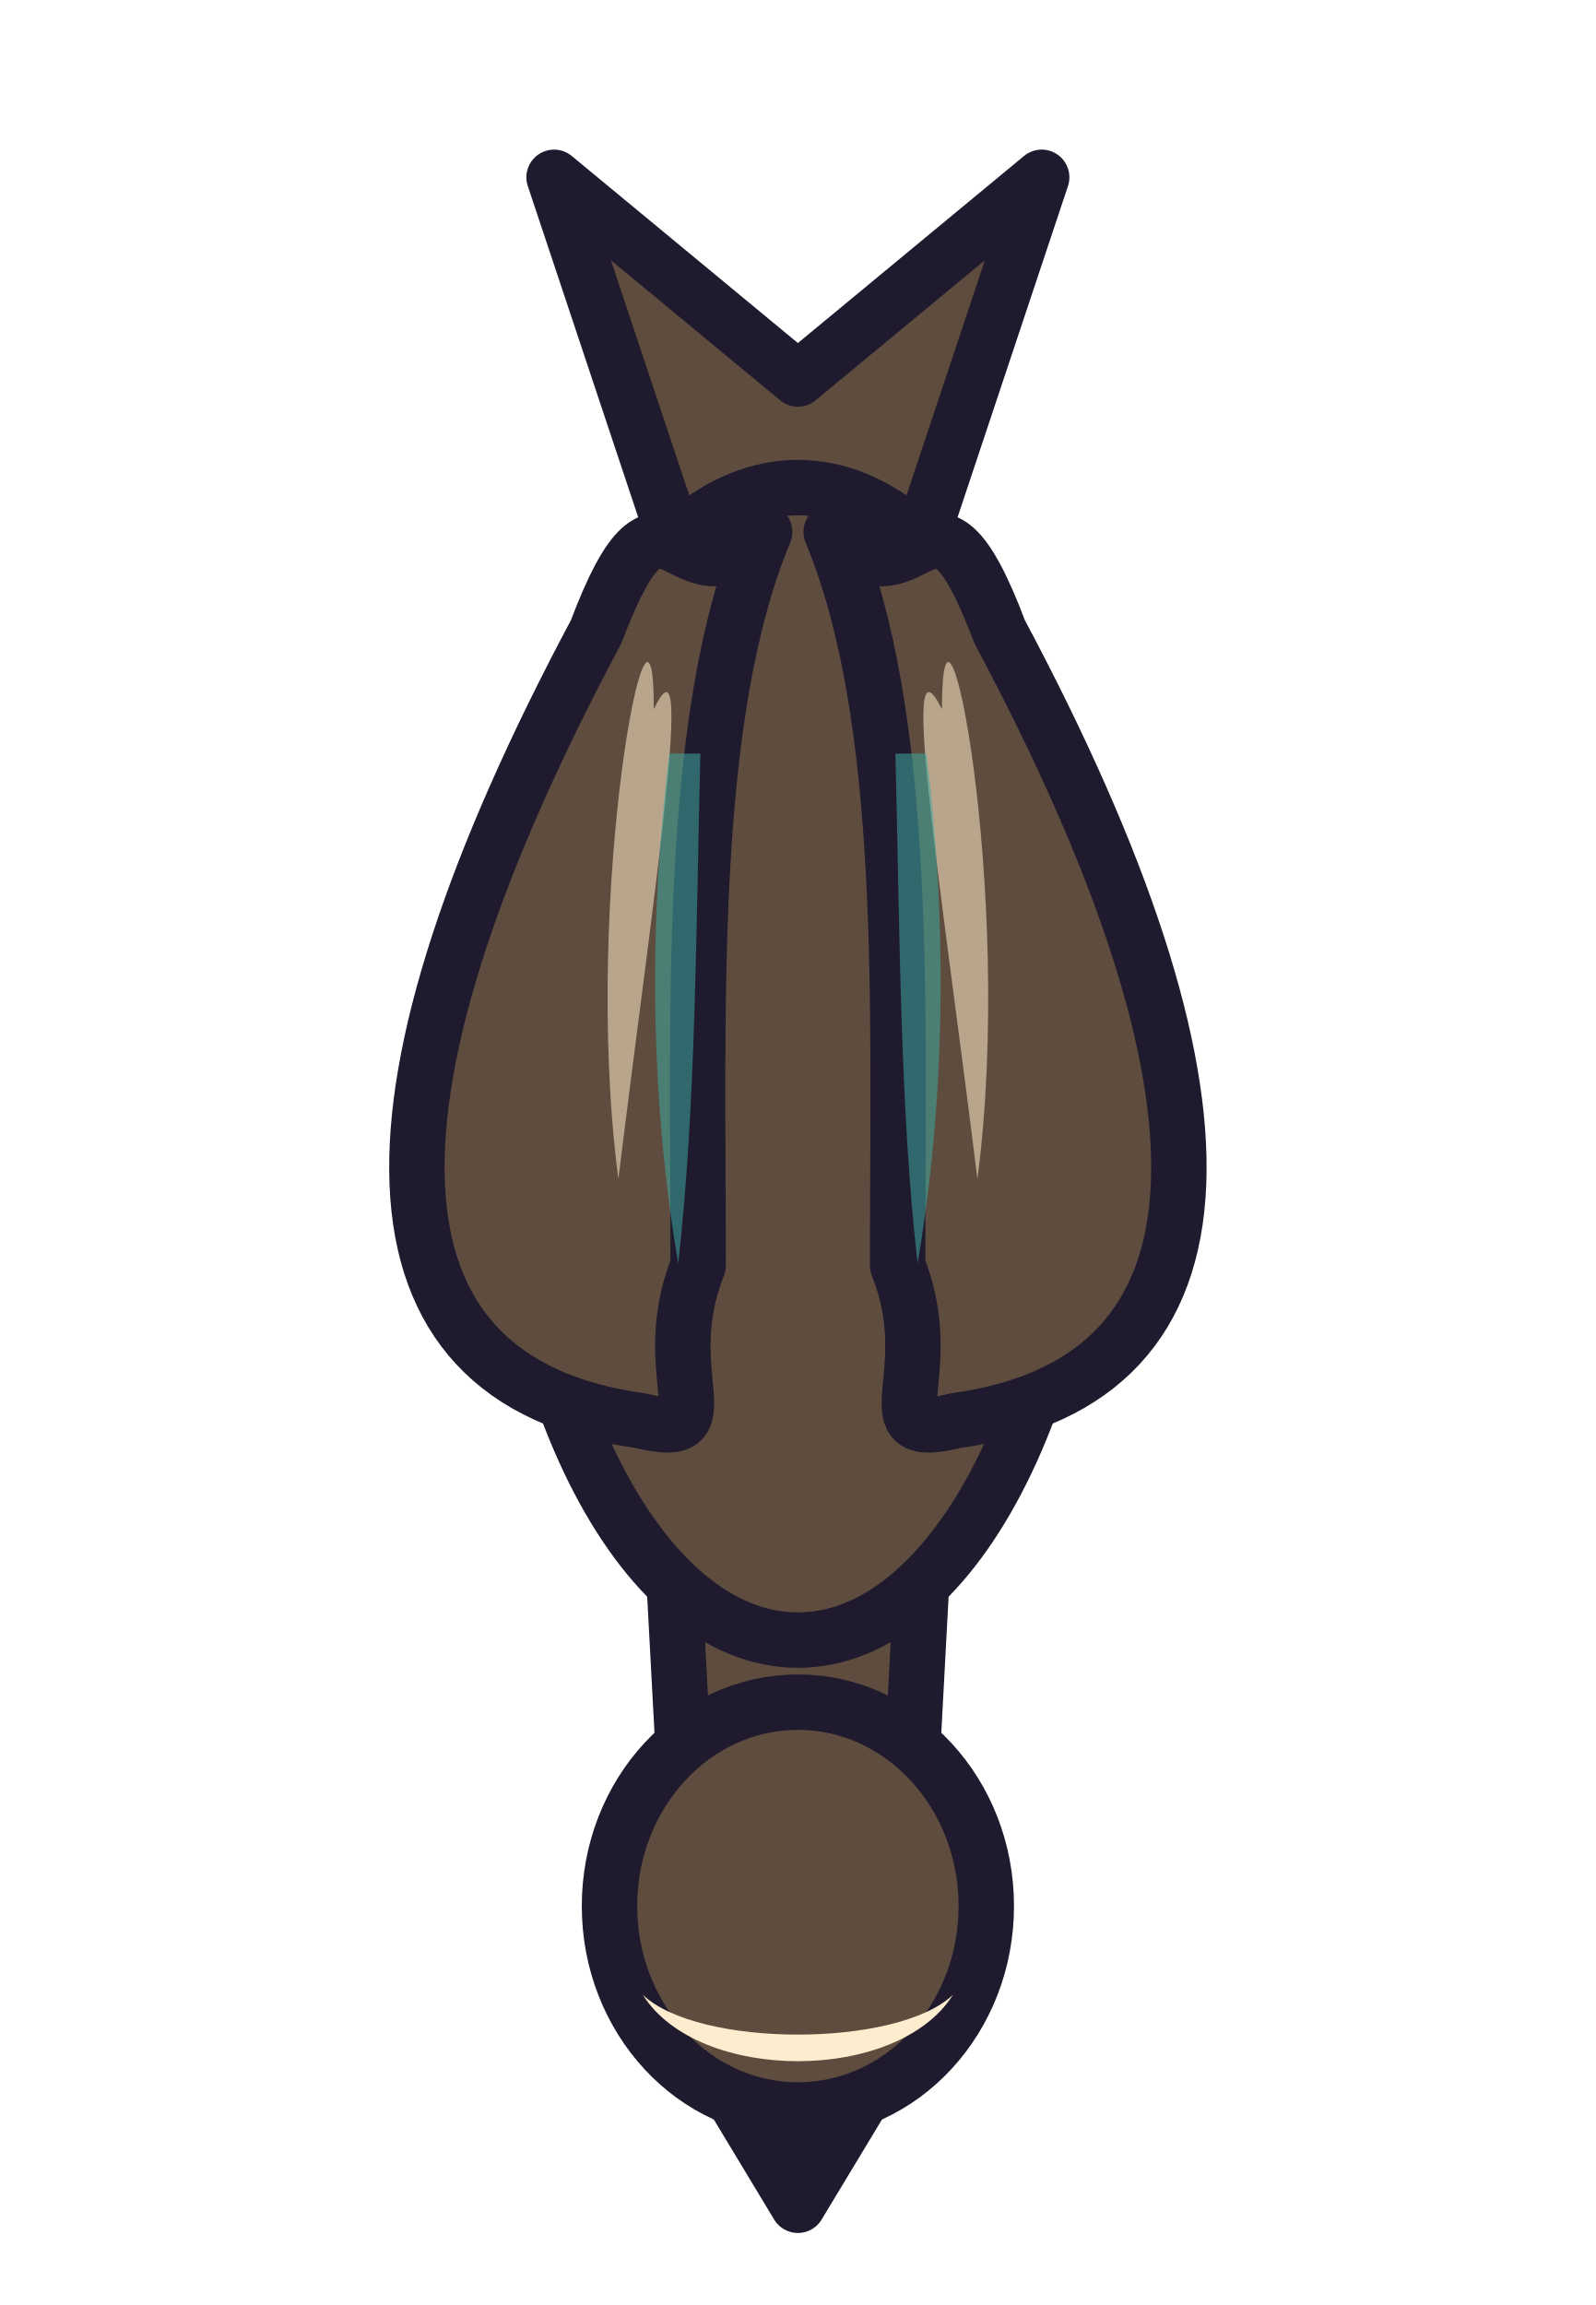
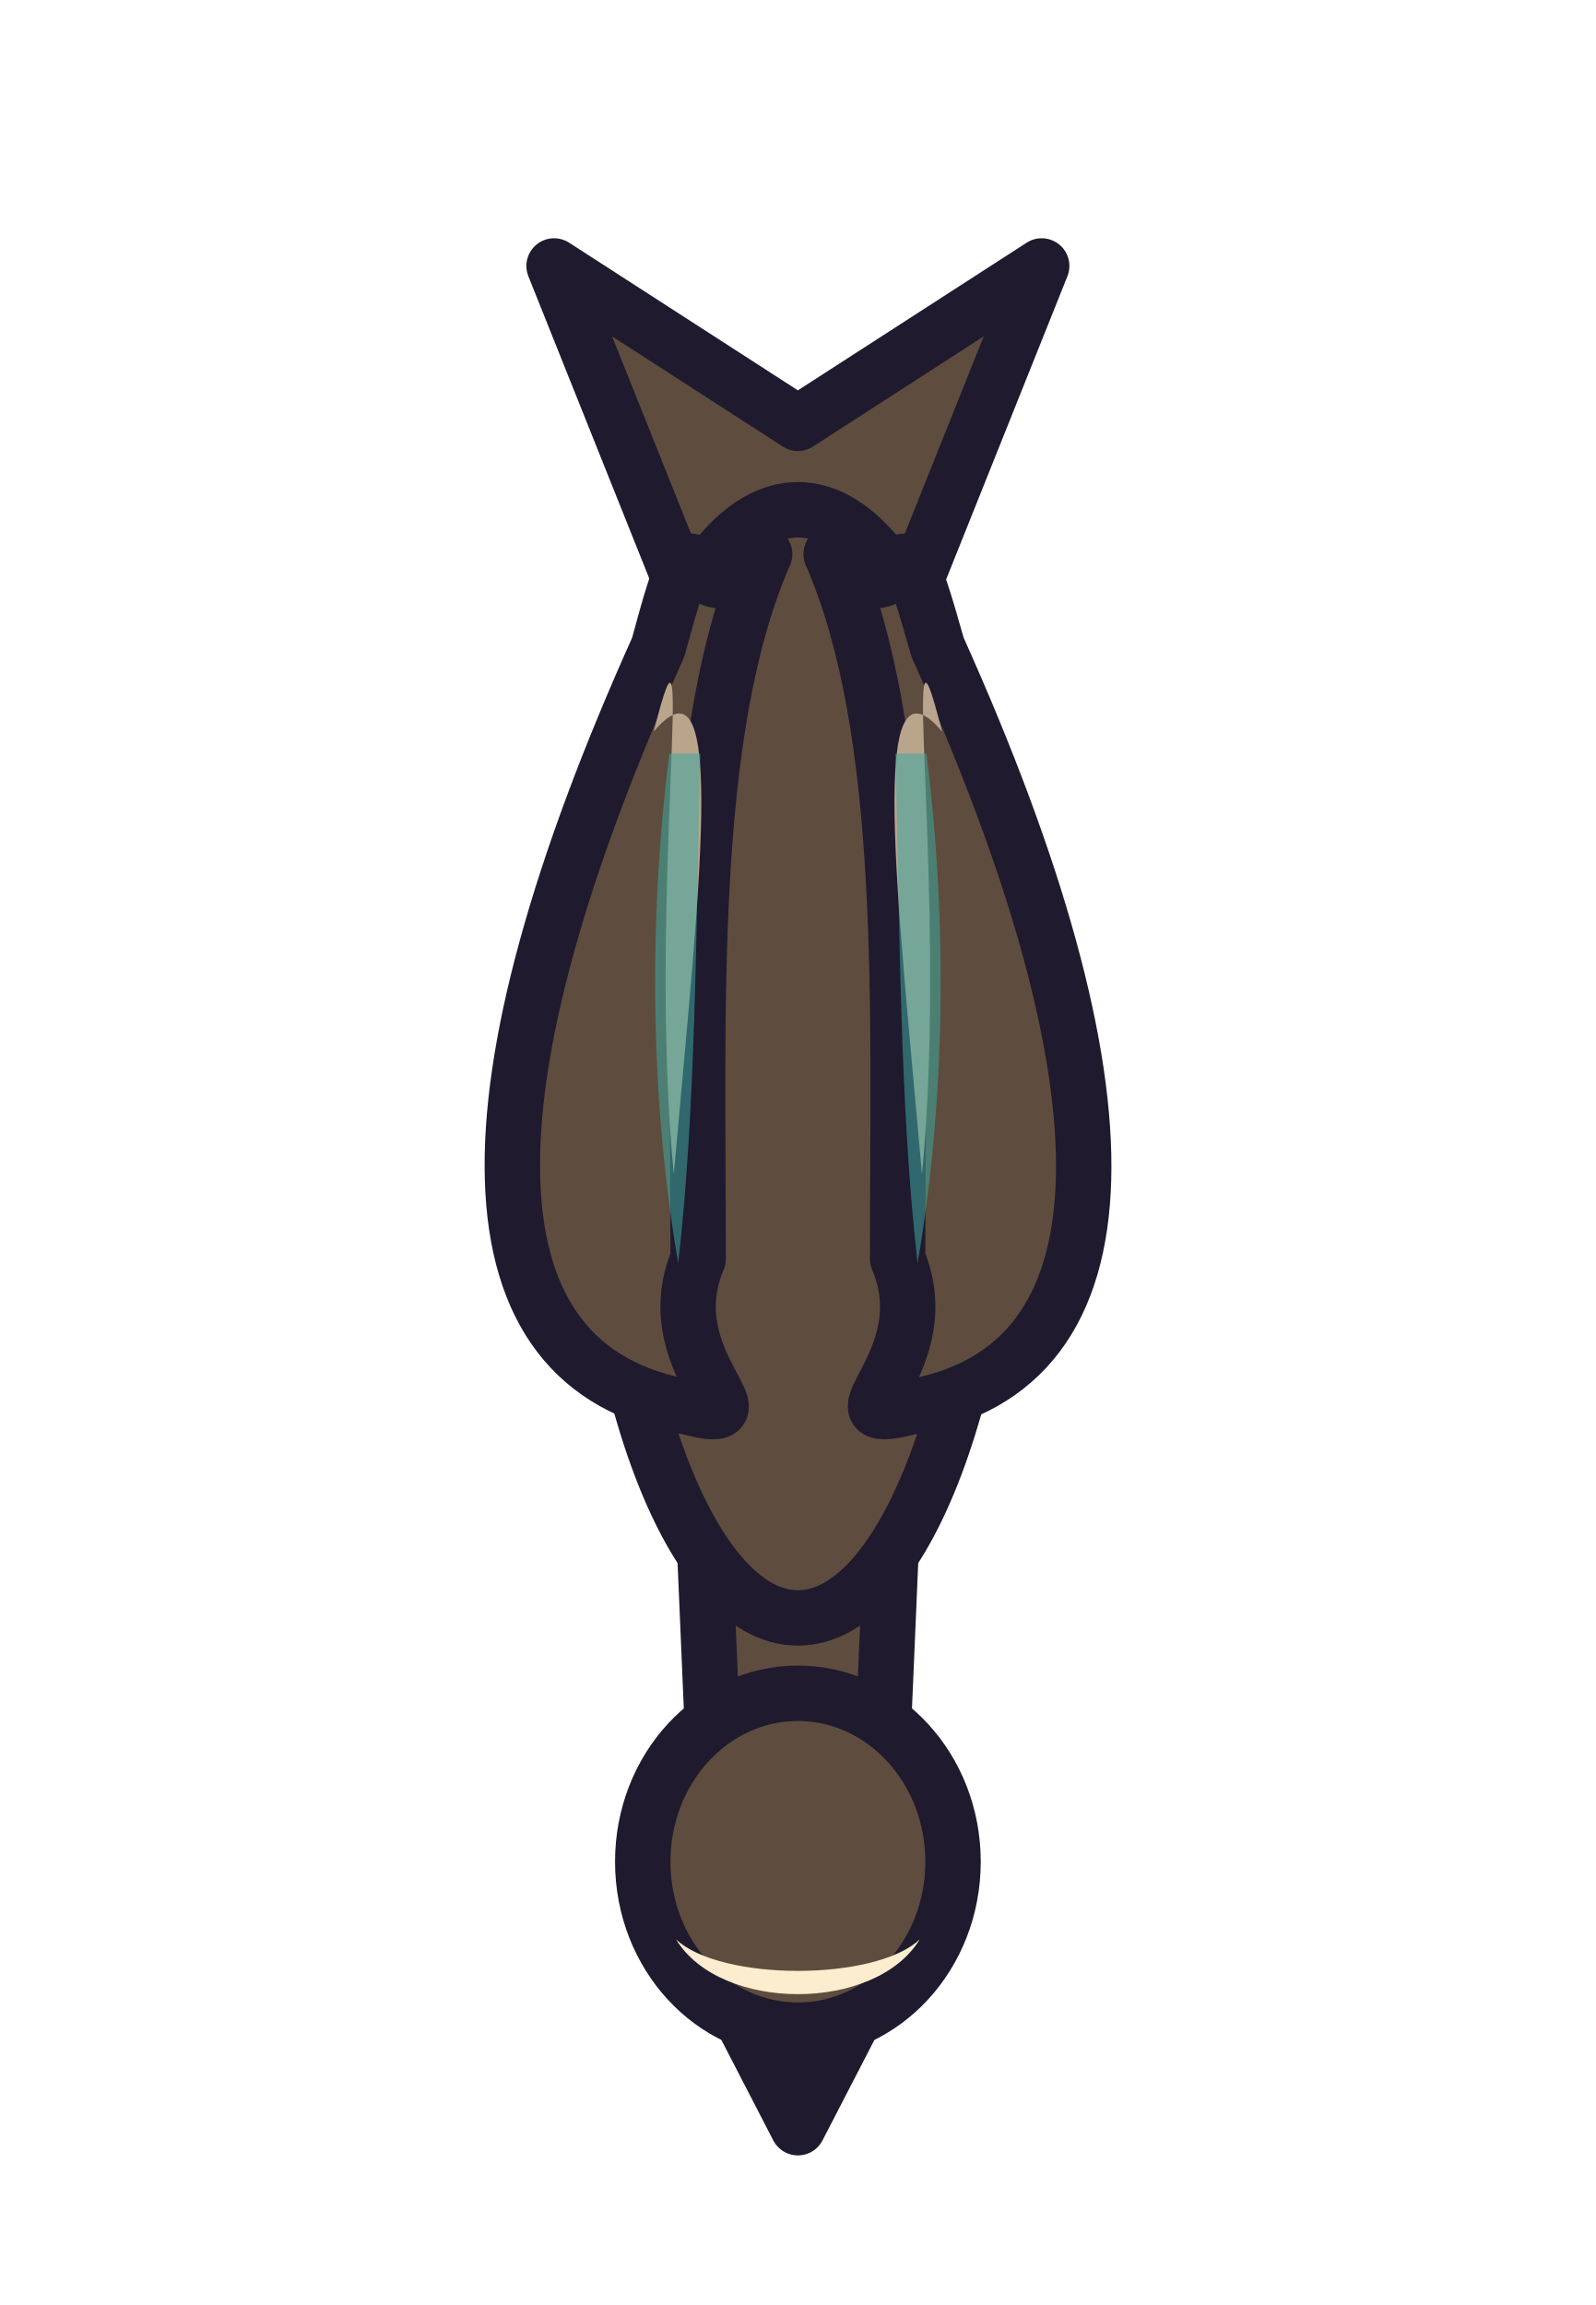
<svg xmlns="http://www.w3.org/2000/svg" width="72" height="104" viewBox="0 0 72 104">
-   <path d="M31 26 L25 8 L36 17.1 L47 8 L41 26 Z" fill="#5e4d3e" stroke="#1f1a2e" stroke-width="2.5" stroke-linejoin="round" stroke-linecap="round" />
-   <path d="M30 63.6 L31.2 86 L40.8 86 L42 63.6 Z" fill="#5e4d3e" stroke="#1f1a2e" stroke-width="2.5" stroke-linejoin="round" stroke-linecap="round" />
-   <path d="M32.2 93.2 L36 99.5 L39.8 93.2 Z" fill="#1f1a2e" stroke="#1f1a2e" stroke-width="2.5" stroke-linejoin="round" stroke-linecap="round" />
-   <ellipse cx="36" cy="86" rx="8.5" ry="9.2" fill="#5e4d3e" stroke="#1f1a2e" stroke-width="2.5" stroke-linejoin="round" stroke-linecap="round" />
-   <ellipse cx="36" cy="48" rx="13" ry="26" fill="#5e4d3e" stroke="#1f1a2e" stroke-width="2.5" stroke-linejoin="round" stroke-linecap="round" />
-   <path d="M28.9 64.1 C15.8 62.3 15.8 49.3 26.9 28.5 C30.1 20 30.5 28 34.5 24 C31 32.4 31.5 45.4 31.5 57.1 C29.5 62.1 32.9 65.1 28.9 64.1 Z" fill="#5e4d3e" stroke="#1f1a2e" stroke-width="2.5" stroke-linejoin="round" stroke-linecap="round" />
-   <path d="M27.9 53.2 C26.2 40.2 29.5 24 29.5 32 C31.4 28 29.5 40.2 27.9 53.2 Z" fill="#b8a58c" />
-   <path d="M43.1 64.1 C56.2 62.3 56.2 49.3 45.1 28.5 C41.9 20 41.5 28 37.5 24 C41 32.4 40.5 45.4 40.5 57.1 C42.5 62.1 39.1 65.1 43.1 64.1 Z" fill="#5e4d3e" stroke="#1f1a2e" stroke-width="2.5" stroke-linejoin="round" stroke-linecap="round" />
-   <path d="M44.1 53.2 C45.8 40.2 42.5 24 42.5 32 C40.5 28 42.5 40.2 44.1 53.2 Z" fill="#b8a58c" />
+   <path d="M31 27 L25 12 L36 19.1 L47 12 L41 27 Z" fill="#5e4d3e" stroke="#1f1a2e" stroke-width="2.5" stroke-linejoin="round" stroke-linecap="round" />
+   <path d="M31.5 63 L32.4 84 L39.6 84 L40.5 63 Z" fill="#5e4d3e" stroke="#1f1a2e" stroke-width="2.5" stroke-linejoin="round" stroke-linecap="round" />
+   <path d="M32.9 90 L36 96 L39.1 90 Z" fill="#1f1a2e" stroke="#1f1a2e" stroke-width="2.5" stroke-linejoin="round" stroke-linecap="round" />
+   <ellipse cx="36" cy="84" rx="7" ry="7.6" fill="#5e4d3e" stroke="#1f1a2e" stroke-width="2.5" stroke-linejoin="round" stroke-linecap="round" />
+   <ellipse cx="36" cy="48" rx="9" ry="25" fill="#5e4d3e" stroke="#1f1a2e" stroke-width="2.5" stroke-linejoin="round" stroke-linecap="round" />
+   <path d="M31.1 63.5 C20.7 61.8 20.7 49.2 29.7 29.2 C31.9 21 30.5 29 34.5 25 C31 33 31.5 45.5 31.5 56.8 C29.5 61.5 35 64.5 31.1 63.5 Z" fill="#5e4d3e" stroke="#1f1a2e" stroke-width="2.5" stroke-linejoin="round" stroke-linecap="round" />
+   <path d="M30.4 53 C29.2 40.5 31.5 25 29.5 33 C32.9 29 31.5 40.5 30.4 53 Z" fill="#b8a58c" />
+   <path d="M41 63.5 C51.3 61.8 51.3 49.2 42.3 29.2 C40 21 41.5 29 37.5 25 C41 33 40.5 45.5 40.5 56.8 C42.5 61.5 37 64.5 41 63.5 Z" fill="#5e4d3e" stroke="#1f1a2e" stroke-width="2.5" stroke-linejoin="round" stroke-linecap="round" />
+   <path d="M41.6 53 C42.8 40.5 40.5 25 42.5 33 C39.1 29 40.5 40.5 41.6 53 Z" fill="#b8a58c" />
  <path d="M30.2 34 C29.2 42 29.4 50 30.6 57 C31.4 50 31.4 42 31.6 34 Z" fill="#3fa7a0" fill-opacity="0.55" />
  <path d="M41.8 34 C42.8 42 42.6 50 41.4 57 C40.6 50 40.6 42 40.4 34 Z" fill="#3fa7a0" fill-opacity="0.55" />
-   <path d="M29 90 C31.5 94 40.5 94 43 90 C40.5 92.4 31.5 92.4 29 90 Z" fill="#fbedcd" />
+   <path d="M30.5 87.5 C32.5 90.8 39.5 90.8 41.5 87.5 C39.5 89.4 32.5 89.4 30.5 87.5 Z" fill="#fbedcd" />
</svg>
